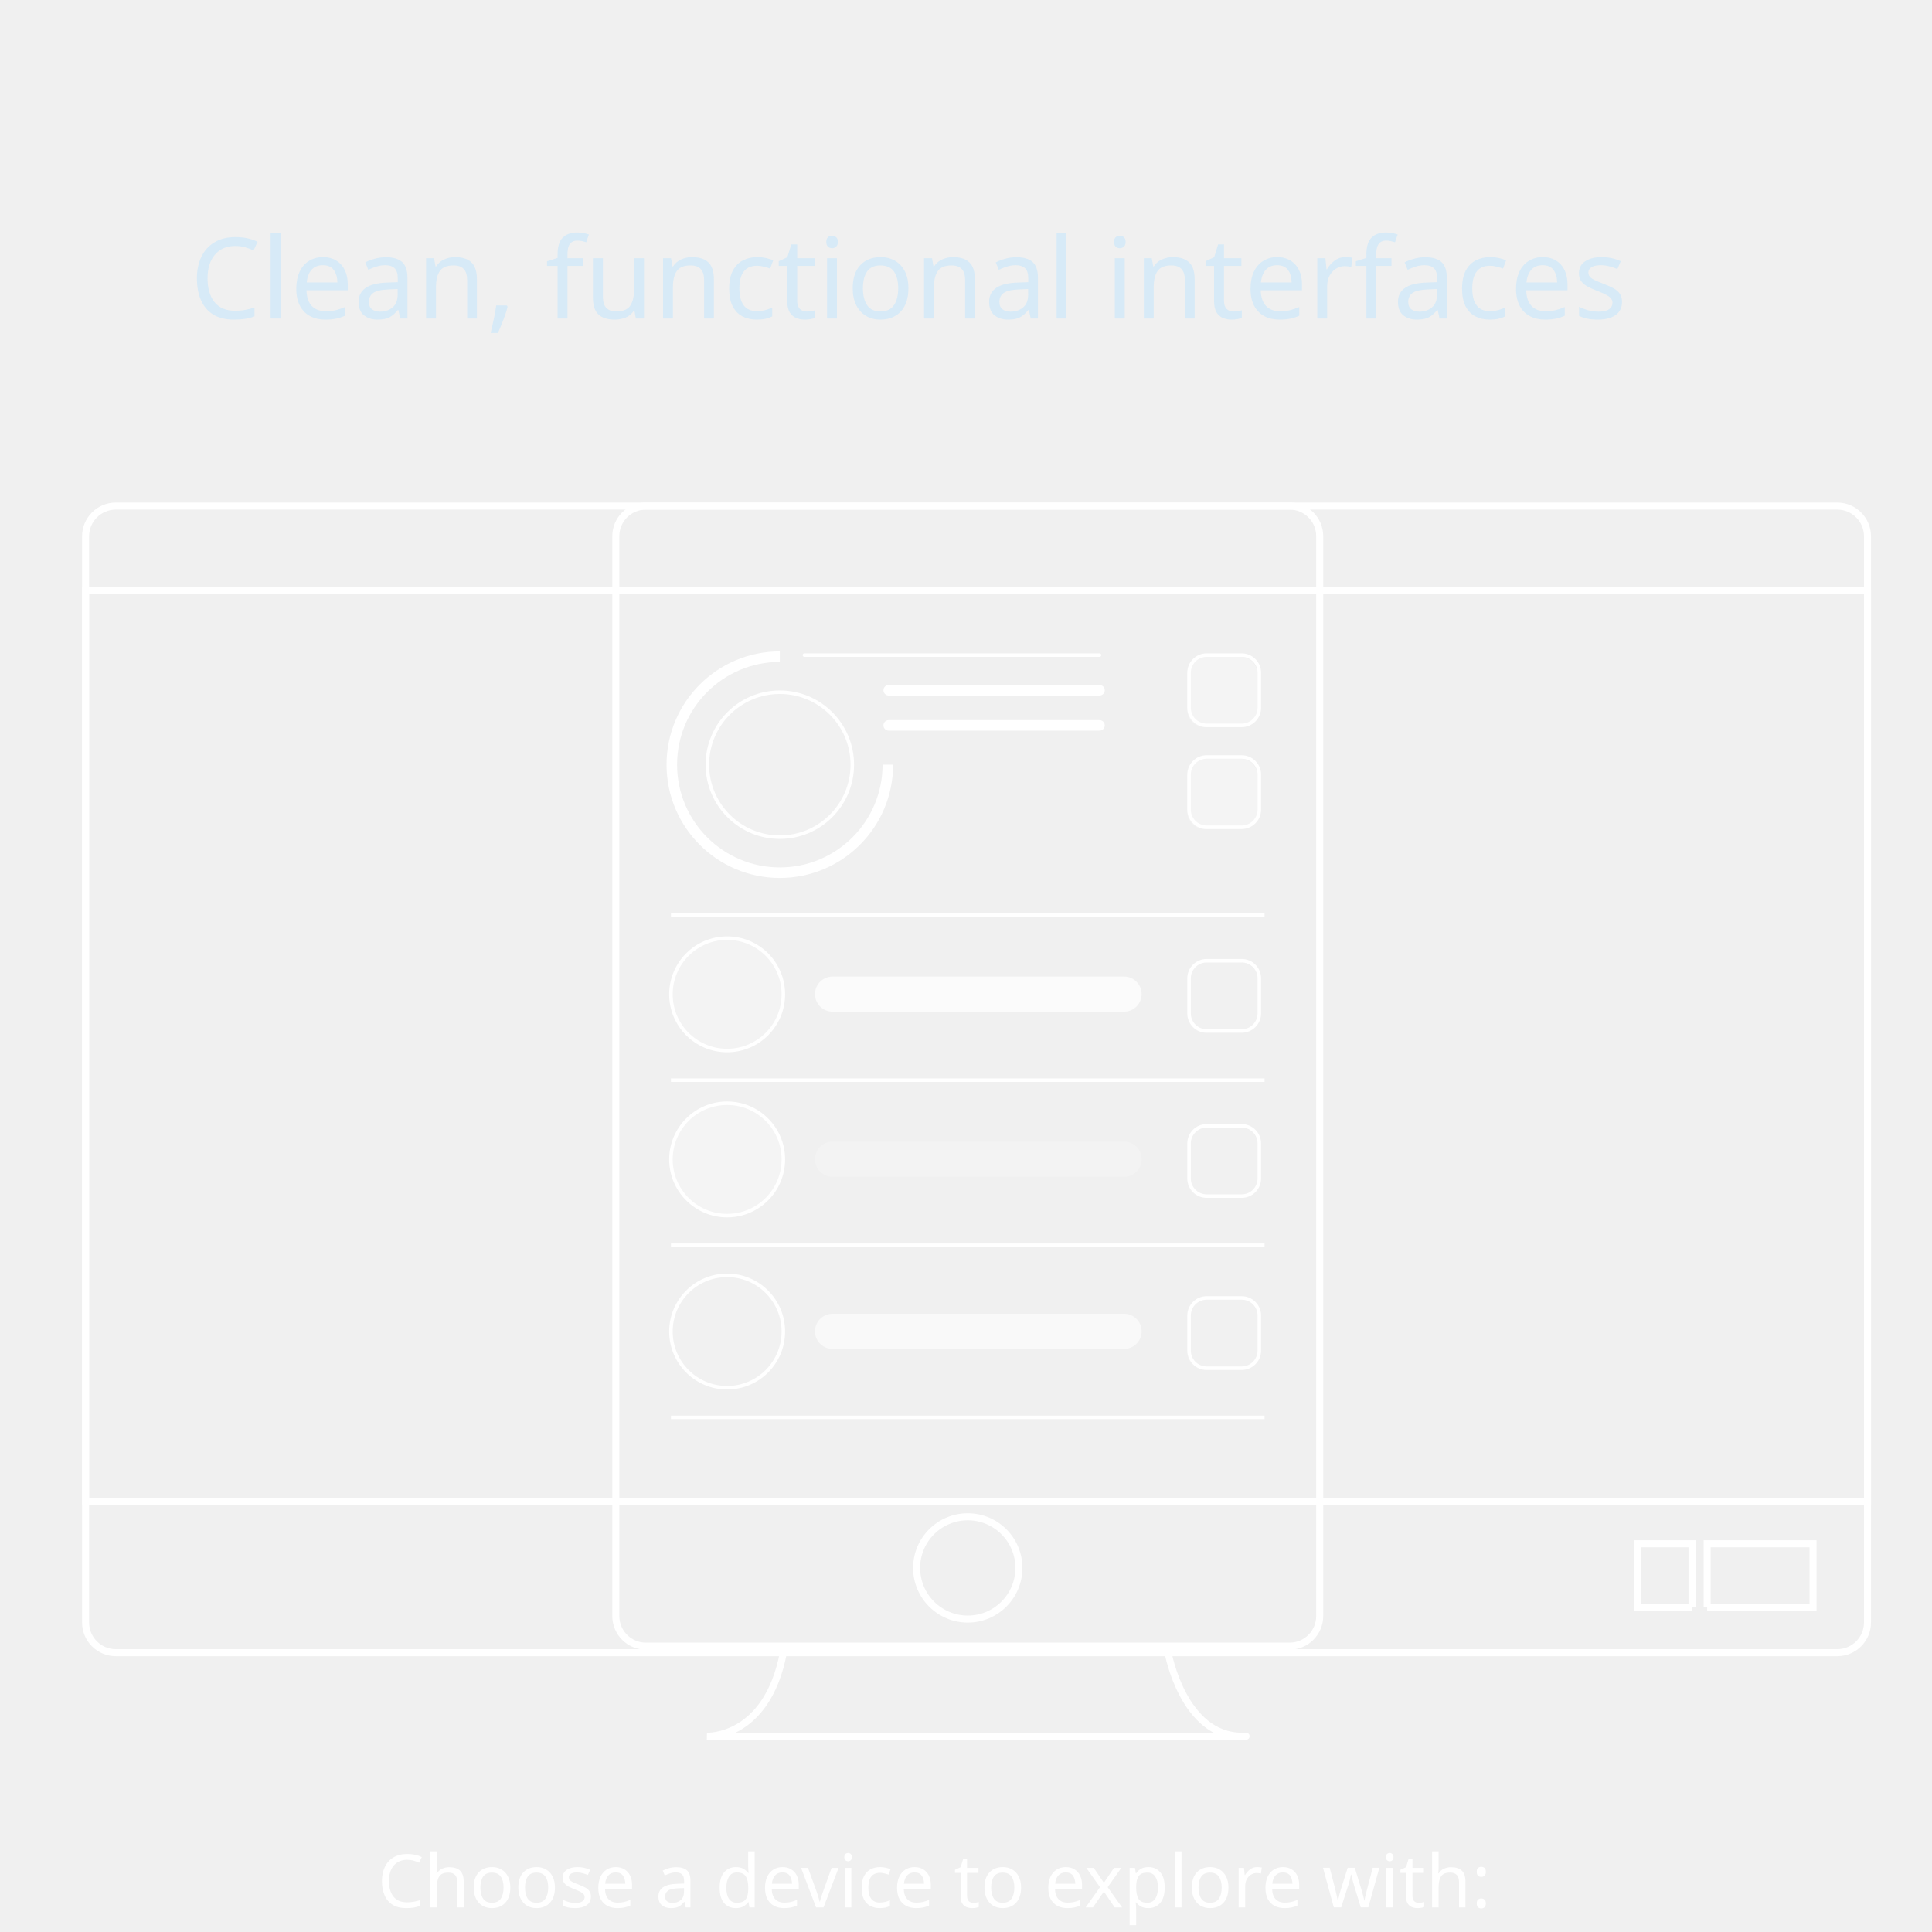
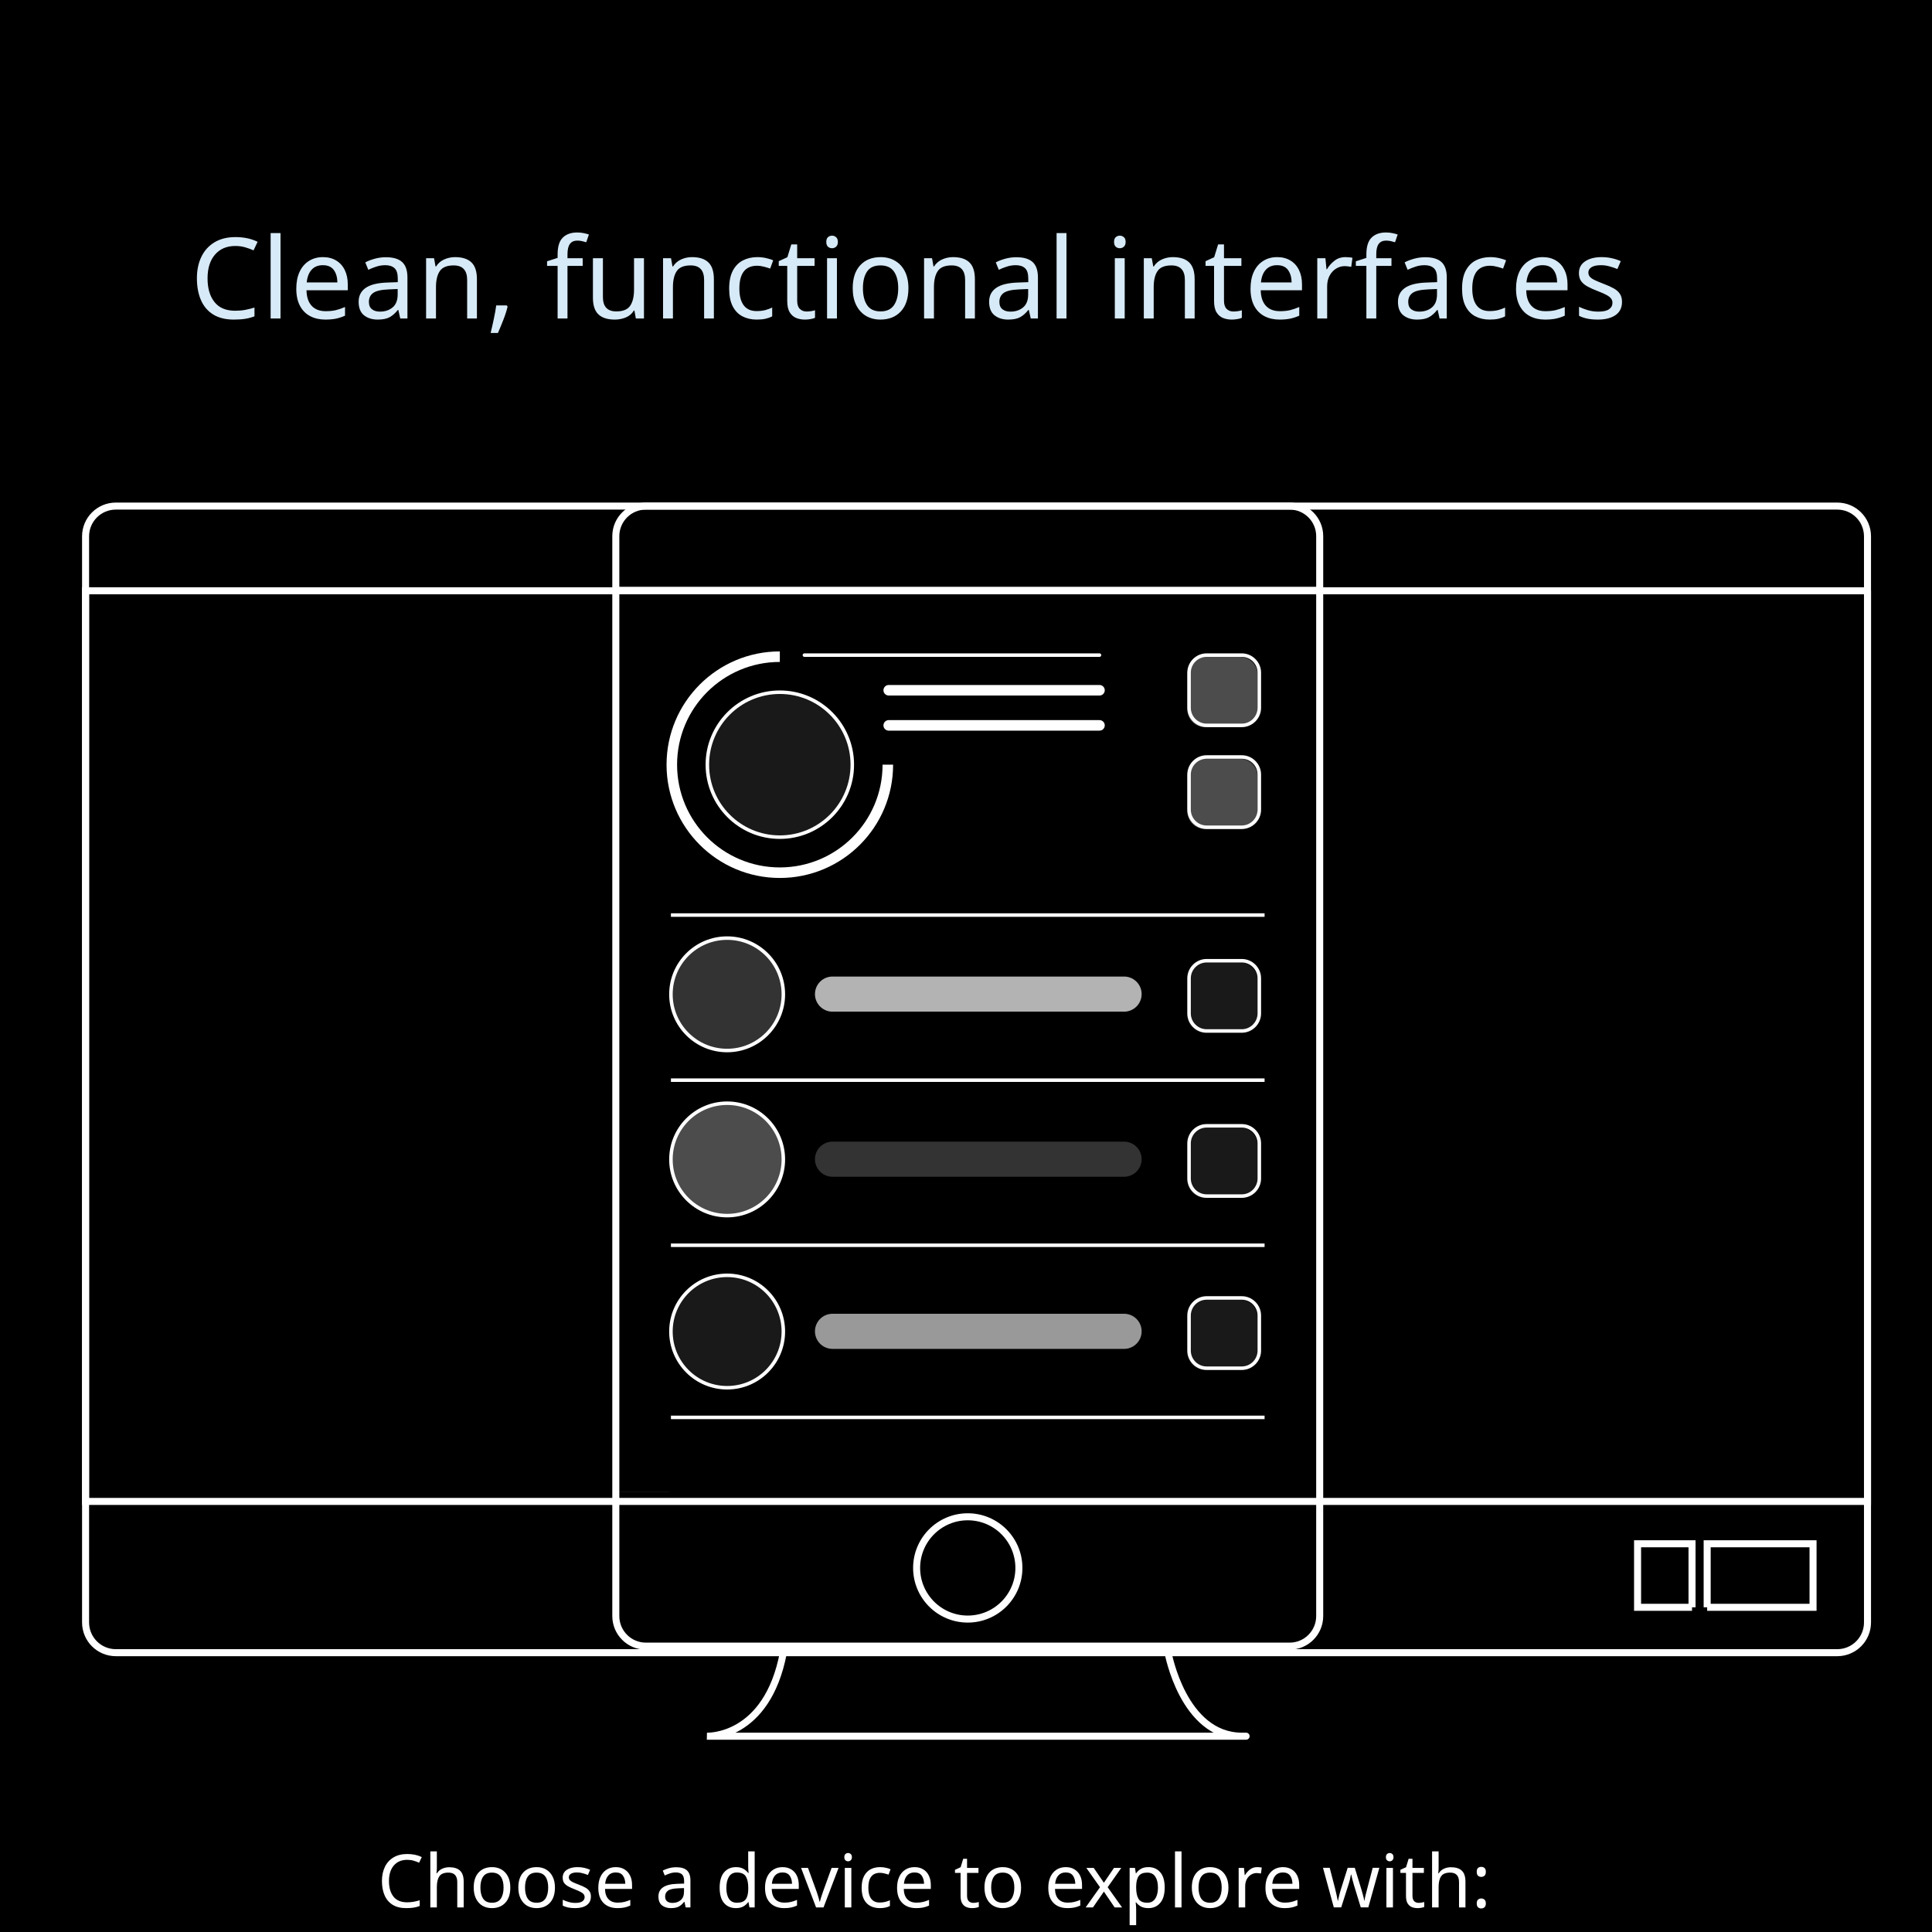
<svg xmlns="http://www.w3.org/2000/svg" version="1.1" x="0px" y="0px" width="550px" height="550px" viewBox="0 0 550 550" enable-background="new 0 0 550 550" xml:space="preserve">
-   <g id="Layer_4" display="none">
-     <rect display="inline" width="550" height="550" />
+   <g id="Background">
+     <rect id="square" width="550" height="550" />
  </g>
  <g id="Phone">
-     <path id="phone_button" fill="none" stroke="#FFFFFF" stroke-width="2" stroke-miterlimit="10" d="M290.059,446.357   c0,8.041-6.518,14.559-14.558,14.559s-14.559-6.518-14.559-14.559c0-8.039,6.519-14.559,14.559-14.559   S290.059,438.318,290.059,446.357" />
-     <path id="phone_outline" fill="none" stroke="#FFFFFF" stroke-width="2" stroke-miterlimit="10" d="M375.692,168.047H175.308   l0.001,257.76v34.252c0,4.73,3.834,8.564,8.563,8.564h183.257c4.729,0,8.563-3.834,8.563-8.564V152.634   c0-4.729-3.834-8.563-8.563-8.563H183.872c-4.729,0-8.563,3.835-8.563,8.563v273.173c-0.001,0,200.384,0,200.384,0" />
+     <path id="phone_button" fill="none" stroke="#FFFFFF" stroke-width="2" stroke-miterlimit="10" d="M290.059,446.357   c0,8.041-6.518,14.559-14.558,14.559s-14.559-6.518-14.559-14.559c0-8.039,6.519-14.56,14.559-14.56   S290.059,438.318,290.059,446.357" />
+     <path id="phone_outline" fill="none" stroke="#FFFFFF" stroke-width="2" stroke-miterlimit="10" d="M375.691,168.047H175.308   l0.001,257.76v34.252c0,4.73,3.834,8.564,8.563,8.564h183.257c4.729,0,8.562-3.834,8.562-8.564V152.634   c0-4.729-3.834-8.563-8.562-8.563H183.872c-4.729,0-8.563,3.835-8.563,8.563v273.173c-0.001,0,200.384,0,200.384,0" />
  </g>
  <g id="Contents">
-     <g opacity="0.3">
-       <path fill="#FFFFFF" d="M358,192c0-2.761-2.238-5-5-5h-10c-2.762,0-5,2.239-5,5v10c0,2.761,2.238,5,5,5h10c2.762,0,5-2.239,5-5    V192z" />
+     <text transform="matrix(1 0 0 1 54.1016 90.666)" fill="#D7EAF7" font-family="'Merriweather'" font-size="32">Clean, functional interfaces</text>
+     <text transform="matrix(1 0 0 1 107.4487 543)" fill="#FFFFFF" font-family="'Merriweather'" font-size="21">Choose a device to explore with:</text>
+     <line id="separator_4" fill="none" stroke="#FFFFFF" stroke-miterlimit="10" x1="191" y1="403.5" x2="360" y2="403.5" />
+     <g id="line_3_btn">
+       <g opacity="0.1">
+         <path fill="#FFFFFF" d="M358,375c0-2.762-2.238-5-5-5h-10c-2.762,0-5,2.238-5,5v10c0,2.762,2.238,5,5,5h10c2.762,0,5-2.238,5-5     V375z" />
+       </g>
+       <g>
+         <path fill="none" stroke="#FFFFFF" stroke-miterlimit="10" d="M338.5,384.5c0,2.75,2.25,5,5,5h10c2.75,0,5-2.25,5-5v-10     c0-2.75-2.25-5-5-5h-10c-2.75,0-5,2.25-5,5V384.5z" />
+       </g>
    </g>
-     <g opacity="0.3">
-       <path fill="#FFFFFF" d="M358,221c0-2.761-2.238-5-5-5h-10c-2.762,0-5,2.239-5,5v10c0,2.761,2.238,5,5,5h10c2.762,0,5-2.239,5-5    V221z" />
+     <line id="line_3_text" opacity="0.6" fill="none" stroke="#FFFFFF" stroke-width="10" stroke-linecap="round" stroke-miterlimit="10" enable-background="new    " x1="237" y1="379" x2="320" y2="379" />
+     <g id="line_3_ico">
+       <circle opacity="0.1" fill="#FFFFFF" enable-background="new    " cx="207" cy="379.06" r="16" />
+       <circle fill="none" stroke="#FFFFFF" stroke-miterlimit="10" cx="207" cy="379.06" r="16" />
    </g>
-     <g opacity="0.1">
-       <path fill="#FFFFFF" d="M358,279c0-2.761-2.238-5-5-5h-10c-2.762,0-5,2.239-5,5v10c0,2.761,2.238,5,5,5h10c2.762,0,5-2.239,5-5    V279z" />
+     <line id="separator_3" fill="none" stroke="#FFFFFF" stroke-miterlimit="10" x1="191" y1="354.5" x2="360" y2="354.5" />
+     <g id="line_2_btn">
+       <g opacity="0.1">
+         <path fill="#FFFFFF" d="M358,326c0-2.762-2.238-5-5-5h-10c-2.762,0-5,2.238-5,5v10c0,2.762,2.238,5,5,5h10c2.762,0,5-2.238,5-5     V326z" />
+       </g>
+       <g>
+         <path fill="none" stroke="#FFFFFF" stroke-miterlimit="10" d="M338.5,335.5c0,2.75,2.25,5,5,5h10c2.75,0,5-2.25,5-5v-10     c0-2.75-2.25-5-5-5h-10c-2.75,0-5,2.25-5,5V335.5z" />
+       </g>
    </g>
-     <g opacity="0.1">
-       <path fill="#FFFFFF" d="M358,326c0-2.762-2.238-5-5-5h-10c-2.762,0-5,2.238-5,5v10c0,2.762,2.238,5,5,5h10c2.762,0,5-2.238,5-5    V326z" />
+     <line id="line_2_text" opacity="0.2" fill="none" stroke="#FFFFFF" stroke-width="10" stroke-linecap="round" stroke-miterlimit="10" enable-background="new    " x1="237" y1="330" x2="320" y2="330" />
+     <g id="line_2_ico">
+       <circle opacity="0.3" fill="#FFFFFF" enable-background="new    " cx="207" cy="330.06" r="16" />
+       <circle fill="none" stroke="#FFFFFF" stroke-miterlimit="10" cx="207" cy="330.06" r="16" />
    </g>
-     <g opacity="0.1">
-       <path fill="#FFFFFF" d="M358,375c0-2.762-2.238-5-5-5h-10c-2.762,0-5,2.238-5,5v10c0,2.762,2.238,5,5,5h10c2.762,0,5-2.238,5-5    V375z" />
+     <line id="separator_2" fill="none" stroke="#FFFFFF" stroke-miterlimit="10" x1="191" y1="307.5" x2="360" y2="307.5" />
+     <g id="line_1_btn">
+       <g opacity="0.1">
+         <path fill="#FFFFFF" d="M358,279c0-2.761-2.238-5-5-5h-10c-2.762,0-5,2.239-5,5v10c0,2.761,2.238,5,5,5h10c2.762,0,5-2.239,5-5     V279z" />
+       </g>
+       <g>
+         <path fill="none" stroke="#FFFFFF" stroke-miterlimit="10" d="M338.5,288.5c0,2.75,2.25,5,5,5h10c2.75,0,5-2.25,5-5v-10     c0-2.75-2.25-5-5-5h-10c-2.75,0-5,2.25-5,5V288.5z" />
+       </g>
    </g>
-     <text transform="matrix(1 0 0 1 54.1016 90.6665)" fill="#D7EAF7" font-family="'Merriweather'" font-size="32">Clean, functional interfaces</text>
-     <text transform="matrix(1 0 0 1 107.4487 543)" fill="#FFFFFF" font-family="'Merriweather'" font-size="21">Choose a device to explore with:</text>
-     <line fill="none" stroke="#FFFFFF" stroke-miterlimit="10" x1="191" y1="260.5" x2="360" y2="260.5" />
-     <line fill="none" stroke="#FFFFFF" stroke-miterlimit="10" x1="191" y1="307.5" x2="360" y2="307.5" />
-     <path fill="none" stroke="#FFFFFF" stroke-width="3" stroke-miterlimit="10" d="M252.749,217.689   c0,16.982-13.767,30.749-30.749,30.749s-30.749-13.767-30.749-30.749S205.018,186.94,222,186.94" />
-     <line fill="none" stroke="#FFFFFF" stroke-linecap="round" stroke-miterlimit="10" x1="229" y1="186.5" x2="313" y2="186.5" />
-     <line fill="none" stroke="#FFFFFF" stroke-width="3" stroke-linecap="round" stroke-miterlimit="10" x1="253" y1="196.5" x2="313" y2="196.5" />
-     <line fill="none" stroke="#FFFFFF" stroke-width="3" stroke-linecap="round" stroke-miterlimit="10" x1="253" y1="206.5" x2="313" y2="206.5" />
-     <circle opacity="0.1" fill="#FFFFFF" cx="222" cy="217.689" r="20.63" />
-     <circle opacity="0.2" fill="#FFFFFF" cx="207" cy="283.06" r="16" />
-     <g>
-       <path fill="none" stroke="#FFFFFF" stroke-miterlimit="10" d="M338.5,201.5c0,2.75,2.25,5,5,5h10c2.75,0,5-2.25,5-5v-10    c0-2.75-2.25-5-5-5h-10c-2.75,0-5,2.25-5,5V201.5z" />
+     <line id="line_1_text" opacity="0.7" fill="none" stroke="#FFFFFF" stroke-width="10" stroke-linecap="round" stroke-miterlimit="10" enable-background="new    " x1="237" y1="283" x2="320" y2="283" />
+     <g id="line_1_ico">
+       <circle opacity="0.2" fill="#FFFFFF" enable-background="new    " cx="207" cy="283.06" r="16" />
+       <circle fill="none" stroke="#FFFFFF" stroke-miterlimit="10" cx="207" cy="283.06" r="16" />
    </g>
-     <g>
-       <path fill="none" stroke="#FFFFFF" stroke-miterlimit="10" d="M338.5,230.5c0,2.75,2.25,5,5,5h10c2.75,0,5-2.25,5-5v-10    c0-2.75-2.25-5-5-5h-10c-2.75,0-5,2.25-5,5V230.5z" />
+     <line id="separator_1" fill="none" stroke="#FFFFFF" stroke-miterlimit="10" x1="191" y1="260.5" x2="360" y2="260.5" />
+     <g id="header_btn1">
+       <g opacity="0.3">
+         <path fill="#FFFFFF" d="M358,192c0-2.761-2.238-5-5-5h-10c-2.762,0-5,2.239-5,5v10c0,2.761,2.238,5,5,5h10c2.762,0,5-2.239,5-5     V192z" />
+       </g>
+       <g>
+         <path fill="none" stroke="#FFFFFF" stroke-miterlimit="10" d="M338.5,201.5c0,2.75,2.25,5,5,5h10c2.75,0,5-2.25,5-5v-10     c0-2.75-2.25-5-5-5h-10c-2.75,0-5,2.25-5,5V201.5z" />
+       </g>
    </g>
-     <g>
-       <path fill="none" stroke="#FFFFFF" stroke-miterlimit="10" d="M338.5,288.5c0,2.75,2.25,5,5,5h10c2.75,0,5-2.25,5-5v-10    c0-2.75-2.25-5-5-5h-10c-2.75,0-5,2.25-5,5V288.5z" />
+     <g id="header_btn2">
+       <g opacity="0.3">
+         <path fill="#FFFFFF" d="M358,221c0-2.761-2.238-5-5-5h-10c-2.762,0-5,2.239-5,5v10c0,2.761,2.238,5,5,5h10c2.762,0,5-2.239,5-5     V221z" />
+       </g>
+       <g>
+         <path fill="none" stroke="#FFFFFF" stroke-miterlimit="10" d="M338.5,230.5c0,2.75,2.25,5,5,5h10c2.75,0,5-2.25,5-5v-10     c0-2.75-2.25-5-5-5h-10c-2.75,0-5,2.25-5,5V230.5z" />
+       </g>
    </g>
-     <line opacity="0.7" fill="none" stroke="#FFFFFF" stroke-width="10" stroke-linecap="round" stroke-miterlimit="10" x1="237" y1="283" x2="320" y2="283" />
-     <line fill="none" stroke="#FFFFFF" stroke-miterlimit="10" x1="191" y1="354.5" x2="360" y2="354.5" />
-     <circle opacity="0.3" fill="#FFFFFF" cx="207" cy="330.06" r="16" />
-     <g>
-       <path fill="none" stroke="#FFFFFF" stroke-miterlimit="10" d="M338.5,335.5c0,2.75,2.25,5,5,5h10c2.75,0,5-2.25,5-5v-10    c0-2.75-2.25-5-5-5h-10c-2.75,0-5,2.25-5,5V335.5z" />
+     <g id="header_ico">
+       <path fill="none" stroke="#FFFFFF" stroke-width="3" stroke-miterlimit="10" d="M252.749,217.689    c0,16.982-13.767,30.749-30.749,30.749s-30.749-13.767-30.749-30.749S205.018,186.94,222,186.94" />
+       <line fill="none" stroke="#FFFFFF" stroke-linecap="round" stroke-miterlimit="10" x1="229" y1="186.5" x2="313" y2="186.5" />
+       <line fill="none" stroke="#FFFFFF" stroke-width="3" stroke-linecap="round" stroke-miterlimit="10" x1="253" y1="196.5" x2="313" y2="196.5" />
+       <line fill="none" stroke="#FFFFFF" stroke-width="3" stroke-linecap="round" stroke-miterlimit="10" x1="253" y1="206.5" x2="313" y2="206.5" />
+       <circle opacity="0.1" fill="#FFFFFF" enable-background="new    " cx="222" cy="217.689" r="20.63" />
+       <circle fill="none" stroke="#FFFFFF" stroke-miterlimit="10" cx="222" cy="217.689" r="20.63" />
    </g>
-     <line opacity="0.2" fill="none" stroke="#FFFFFF" stroke-width="10" stroke-linecap="round" stroke-miterlimit="10" x1="237" y1="330" x2="320" y2="330" />
-     <line fill="none" stroke="#FFFFFF" stroke-miterlimit="10" x1="191" y1="403.5" x2="360" y2="403.5" />
-     <circle opacity="0.1" fill="#FFFFFF" cx="207" cy="379.06" r="16" />
-     <g>
-       <path fill="none" stroke="#FFFFFF" stroke-miterlimit="10" d="M338.5,384.5c0,2.75,2.25,5,5,5h10c2.75,0,5-2.25,5-5v-10    c0-2.75-2.25-5-5-5h-10c-2.75,0-5,2.25-5,5V384.5z" />
-     </g>
-     <line opacity="0.6" fill="none" stroke="#FFFFFF" stroke-width="10" stroke-linecap="round" stroke-miterlimit="10" x1="237" y1="379" x2="320" y2="379" />
-     <circle fill="none" stroke="#FFFFFF" stroke-miterlimit="10" cx="222" cy="217.689" r="20.63" />
-     <circle fill="none" stroke="#FFFFFF" stroke-miterlimit="10" cx="207" cy="283.06" r="16" />
-     <circle fill="none" stroke="#FFFFFF" stroke-miterlimit="10" cx="207" cy="330.06" r="16" />
-     <circle fill="none" stroke="#FFFFFF" stroke-miterlimit="10" cx="207" cy="379.06" r="16" />
  </g>
  <g id="PC">
-     <path id="pc_outline" fill="none" stroke="#FFFFFF" stroke-width="2" stroke-miterlimit="10" d="M531.639,461.873   c0,4.758-3.858,8.611-8.613,8.611H32.973c-4.757,0-8.612-3.854-8.612-8.611v-309.19c0-4.757,3.855-8.612,8.612-8.612h490.052   c4.755,0,8.613,3.855,8.613,8.612V461.873z" />
+     <path id="pc_outline" fill="none" stroke="#FFFFFF" stroke-width="2" stroke-miterlimit="10" d="M531.639,461.873   c0,4.758-3.857,8.611-8.612,8.611H32.973c-4.757,0-8.612-3.854-8.612-8.611v-309.19c0-4.757,3.855-8.612,8.612-8.612h490.052   c4.755,0,8.612,3.855,8.612,8.612L531.639,461.873L531.639,461.873z" />
    <path fill="none" stroke="#FFFFFF" stroke-width="2" stroke-miterlimit="10" d="M531.639,168.186v259.238H24.361V168.186H531.639" />
    <path fill="none" stroke="#FFFFFF" stroke-width="2" stroke-miterlimit="10" d="M485.994,457.566V439.48h30.142v18.086H485.994" />
    <path fill="none" stroke="#FFFFFF" stroke-width="2" stroke-miterlimit="10" d="M481.686,457.566h-15.503V439.48h15.503V457.566" />
-     <path fill="none" stroke="#FFFFFF" stroke-width="2" stroke-miterlimit="10" d="M332.527,470.484c0,0,4.286,23.775,21.046,23.775   c16.758,0-152.315,0-152.315,0s17.07,0.781,21.747-23.775" />
+     <path fill="none" stroke="#FFFFFF" stroke-width="2" stroke-miterlimit="10" d="M332.527,470.484c0,0,4.285,23.774,21.046,23.774   c16.758,0-152.315,0-152.315,0s17.07,0.781,21.747-23.774" />
  </g>
</svg>
